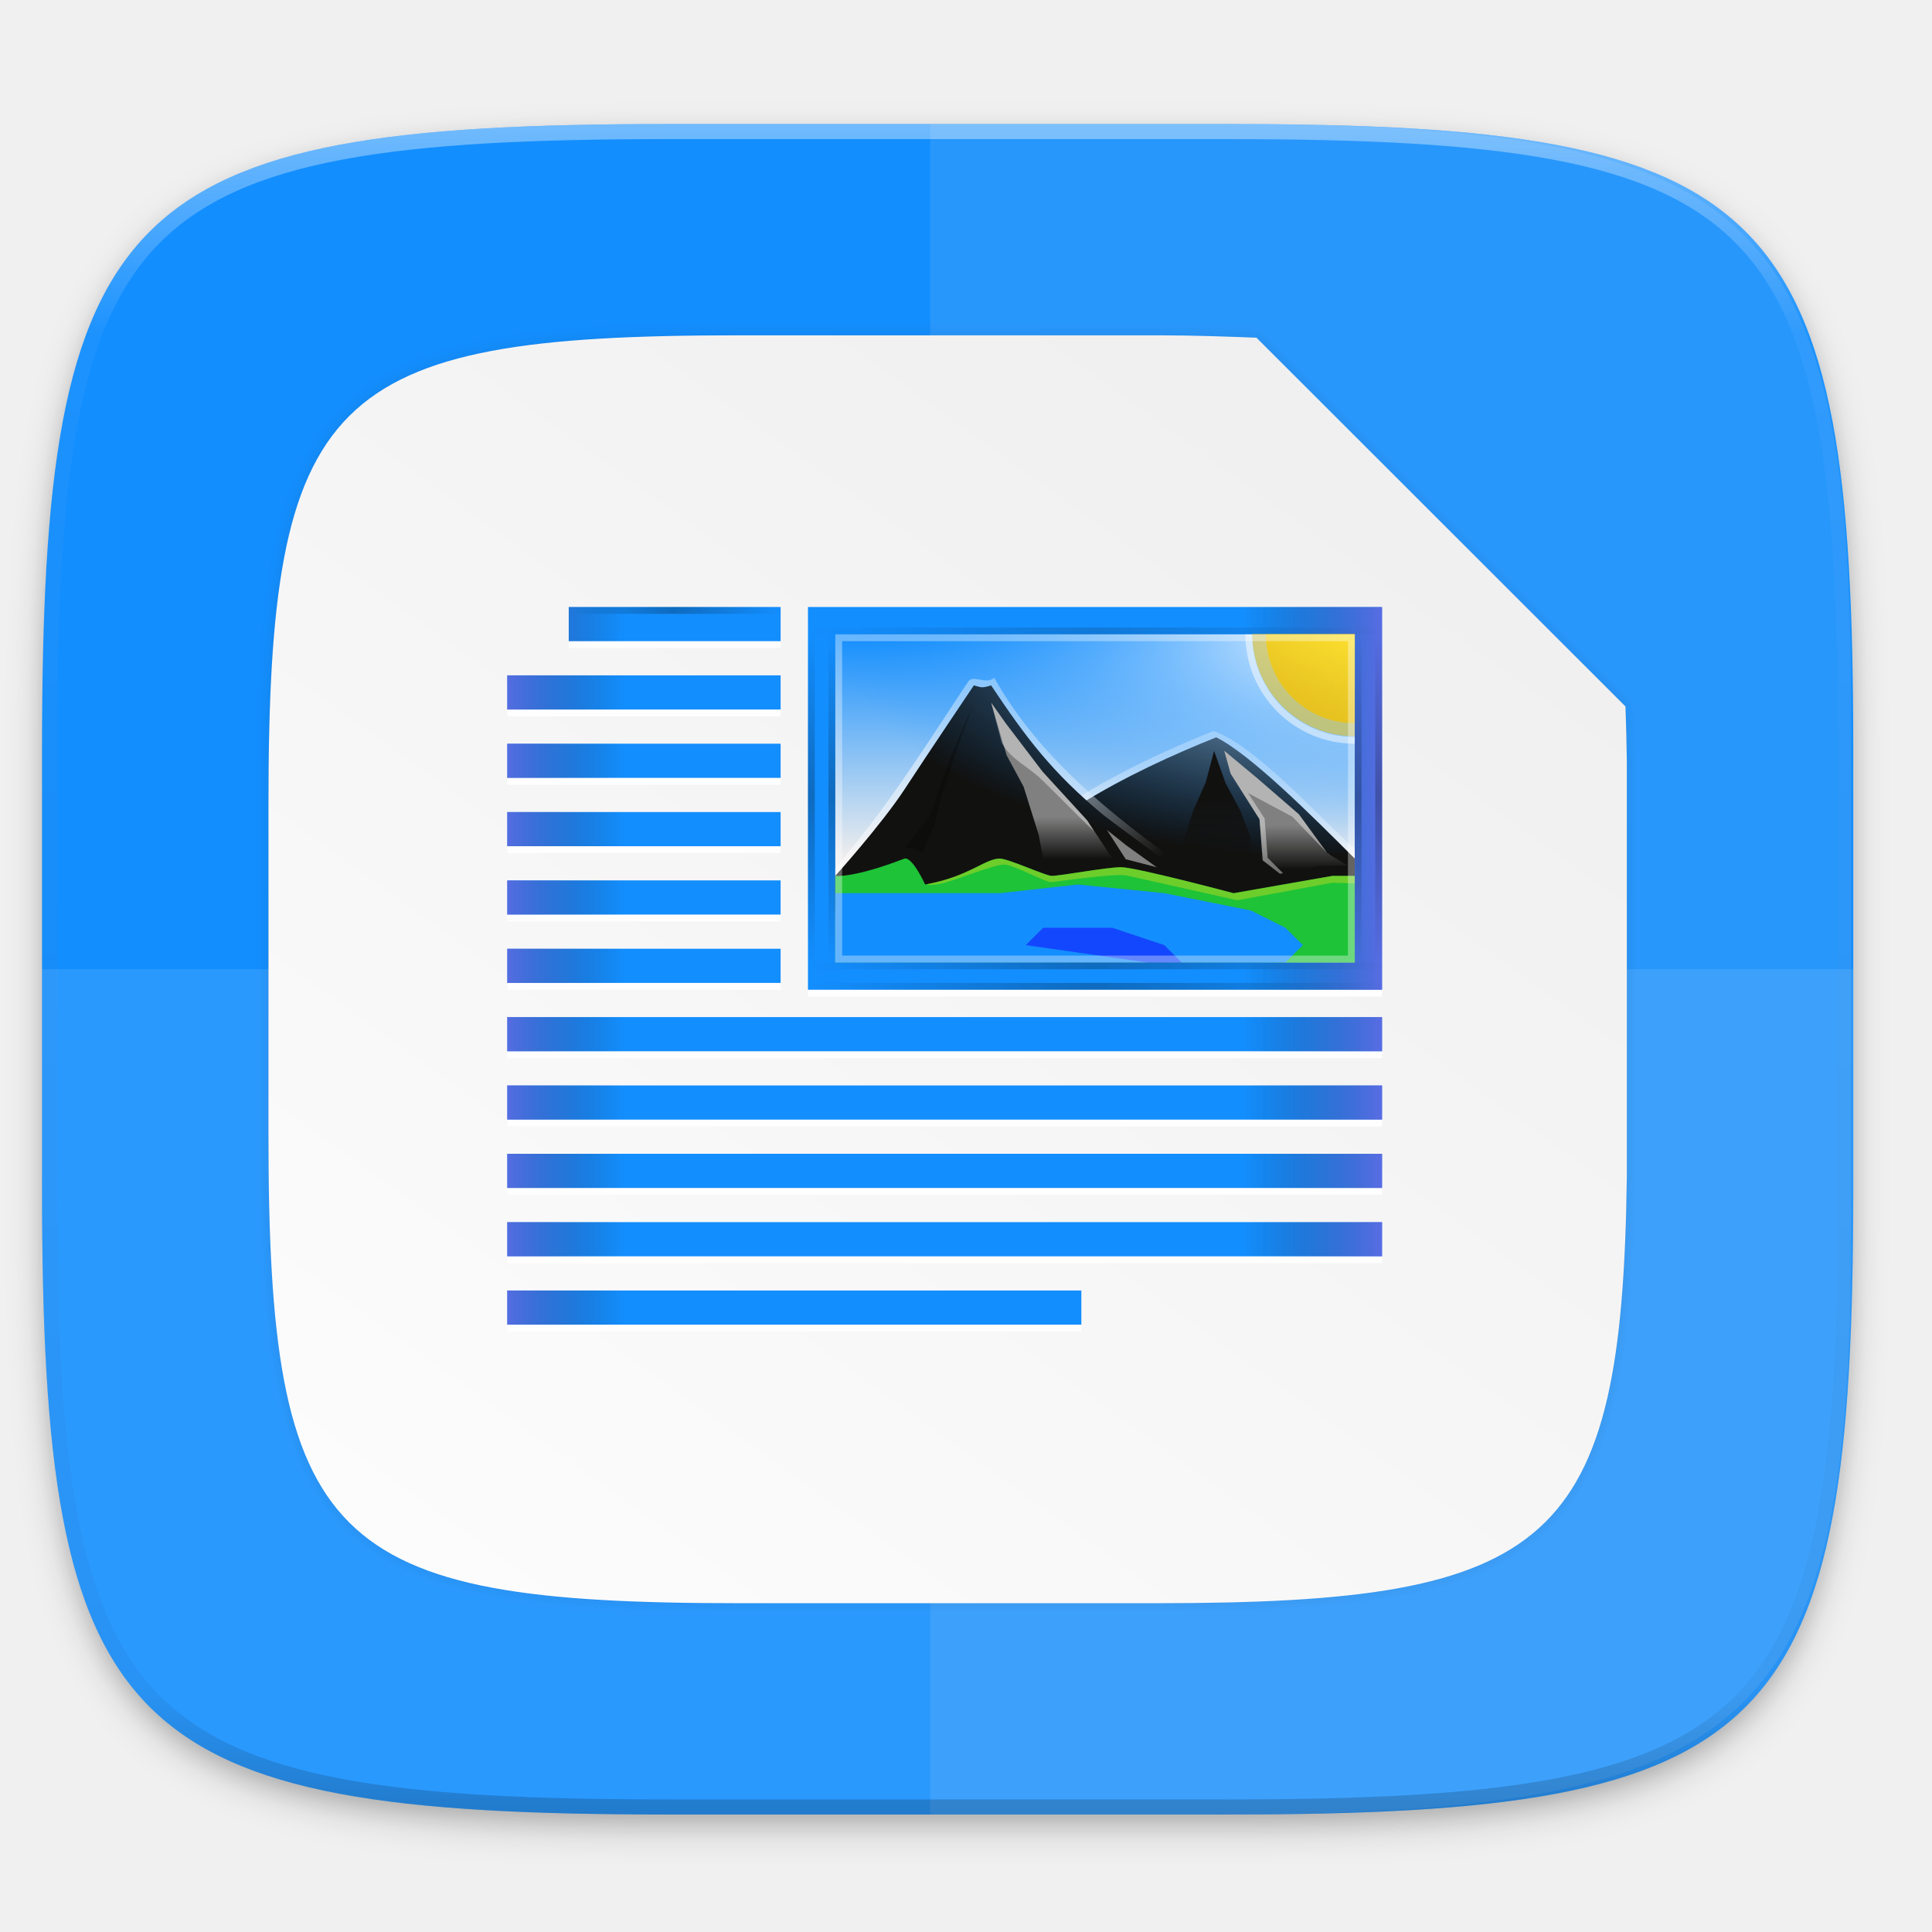
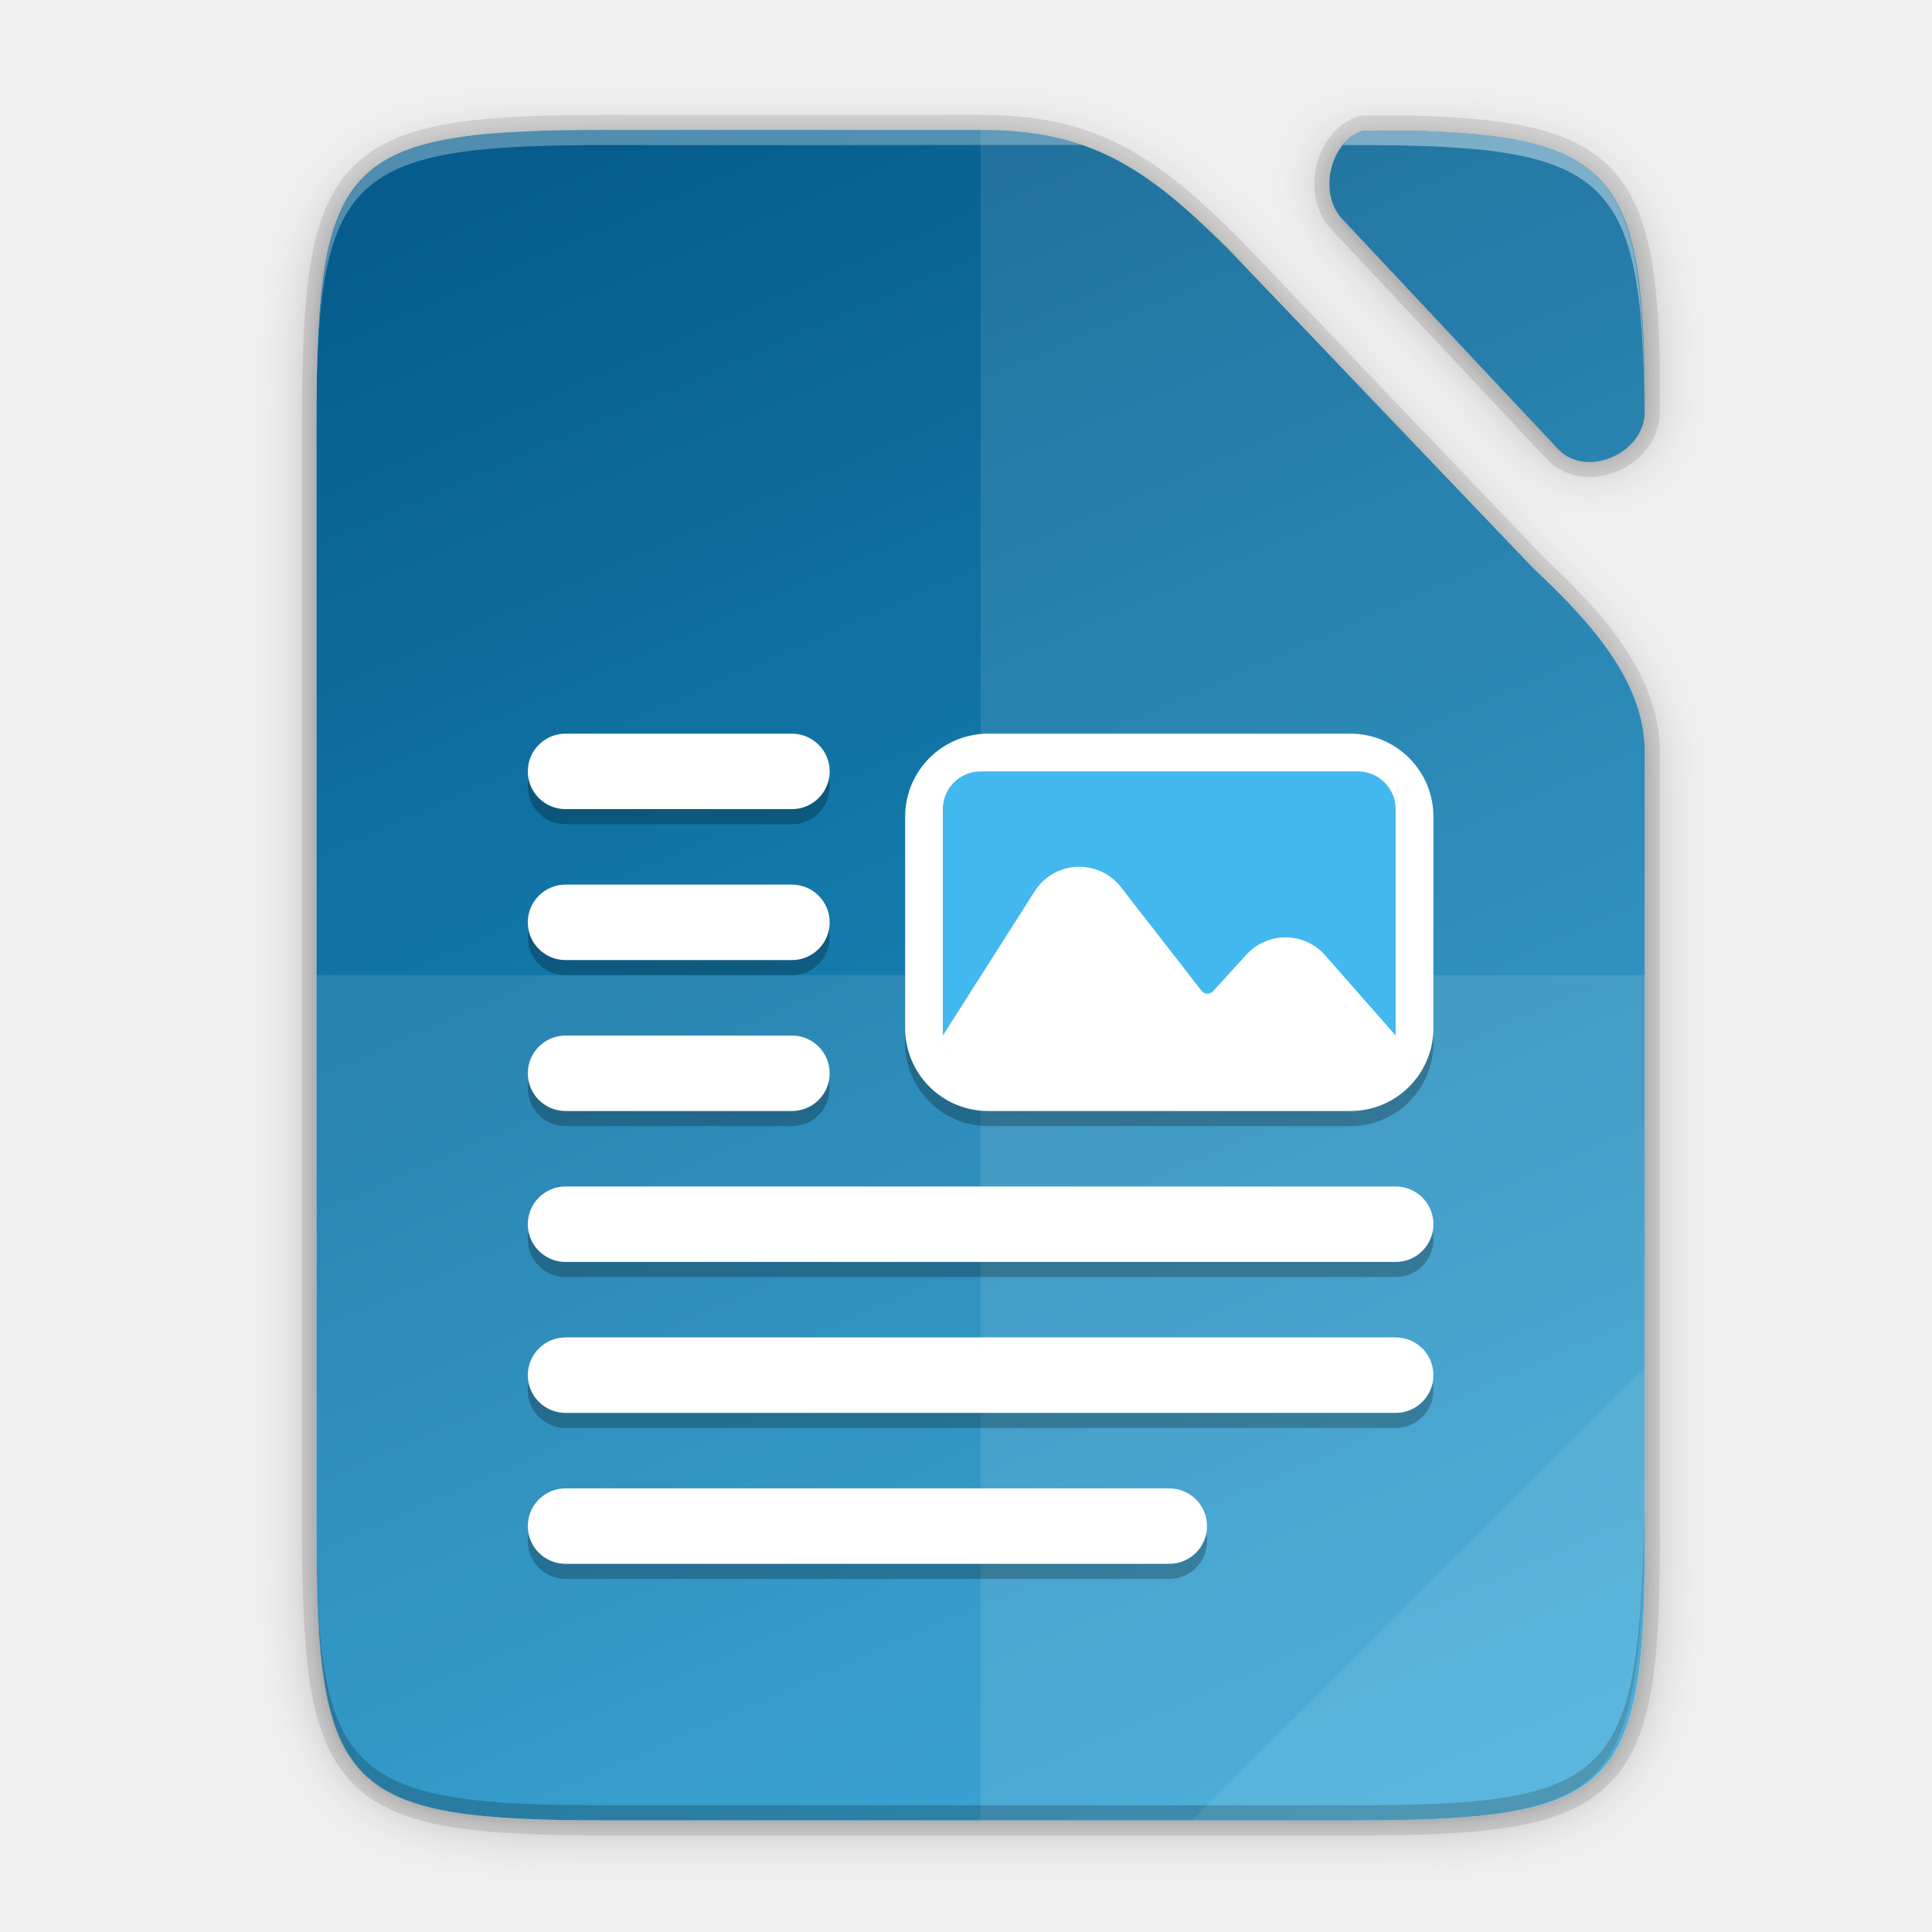
<svg xmlns="http://www.w3.org/2000/svg" xmlns:xlink="http://www.w3.org/1999/xlink" width="256" height="256" version="1.0" enable-background="new" id="svg226">
  <defs id="defs124">
-     <filter id="g" x="-.02" y="-.03" width="1.046" height="1.05" color-interpolation-filters="sRGB">
+     <filter id="g" x="-0.023" y="-0.025" width="1.046" height="1.05" color-interpolation-filters="sRGB">
      <feGaussianBlur stdDeviation="2.32" id="feGaussianBlur2" />
    </filter>
-     <filter id="h" x="-.01" y="-.01" width="1.023" height="1.025" color-interpolation-filters="sRGB">
+     <filter id="h" x="-0.012" y="-0.012" width="1.023" height="1.025" color-interpolation-filters="sRGB">
      <feGaussianBlur stdDeviation="1.16" id="feGaussianBlur5" />
    </filter>
    <linearGradient id="L" x1="296" x2="296" y1="-212" y2="236" gradientUnits="userSpaceOnUse">
      <stop offset="0" stop-color="#FFFEFE" id="stop8" />
      <stop offset=".125" stop-color="#FFFEFE" stop-opacity=".098" id="stop10" />
      <stop offset=".925" stop-opacity=".098" id="stop12" />
      <stop offset="1" stop-opacity=".498" id="stop14" />
    </linearGradient>
    <clipPath id="K">
      <path d="M361.938-212C507.235-212 528-191.287 528-46.125v116.25C528 215.286 507.235 236 361.937 236H214.063C68.766 236 48 215.286 48 70.125v-116.25C48-191.287 68.765-212 214.063-212z" fill="#9F4AC8" id="path17" />
    </clipPath>
    <linearGradient id="f">
      <stop offset="0" stop-opacity="0" id="stop20" />
      <stop offset=".493" id="stop22" />
      <stop offset="1" stop-opacity="0" id="stop24" />
    </linearGradient>
    <linearGradient id="k" x1="58.663" x2="3.612" y1="224.971" y2="301.548" gradientTransform="matrix(2.83677 0 0 2.83465 31.39 -573.782)" gradientUnits="userSpaceOnUse">
      <stop offset="0" stop-color="#EEEDED" id="stop27" />
      <stop offset="1" stop-color="#FFFEFE" id="stop29" />
    </linearGradient>
-     <filter id="j" x="-.01" y="-.01" width="1.023" height="1.025" color-interpolation-filters="sRGB">
+     <filter id="j" x="-0.012" y="-0.012" width="1.023" height="1.025" color-interpolation-filters="sRGB">
      <feGaussianBlur stdDeviation=".87" id="feGaussianBlur32" />
    </filter>
    <linearGradient id="i" x1="120.551" x2="120.468" y1="104.433" y2="238.961" gradientUnits="userSpaceOnUse">
      <stop offset="0" stop-opacity="0" id="stop35" />
      <stop offset=".505" id="stop37" />
      <stop offset="1" stop-opacity="0" id="stop39" />
    </linearGradient>
    <linearGradient id="c">
      <stop offset="0" stop-color="#138EFE" id="stop42" />
      <stop offset="1" stop-color="#138EFE" id="stop44" />
    </linearGradient>
    <linearGradient id="l" x1="298" x2="298" y1="-1587.638" y2="-1507.638" gradientUnits="userSpaceOnUse">
      <stop offset="0" stop-color="#138EFE" id="stop47" />
      <stop offset="1" stop-color="#138EFE" id="stop49" />
    </linearGradient>
    <linearGradient id="m" x1="298" x2="298" y1="-1571.179" y2="-1497.572" gradientUnits="userSpaceOnUse" xlink:href="#a" />
    <linearGradient id="a">
      <stop offset="0" stop-color="#138EFE" id="stop53" />
      <stop offset="1" stop-color="#138EFE" id="stop55" />
    </linearGradient>
    <linearGradient id="n" x1="516.05" x2="495.666" y1="192.985" y2="192.985" gradientTransform="translate(-123 -1753.64)" gradientUnits="userSpaceOnUse" xlink:href="#b" />
    <linearGradient id="b">
      <stop offset="0" stop-color="#9F4AC8" id="stop59" />
      <stop offset="1" stop-color="#111110" stop-opacity="0" id="stop61" />
    </linearGradient>
    <linearGradient id="o" x1="230" x2="230" y1="-581.638" y2="-577.573" gradientTransform="matrix(9.81802 0 0 8 -1867.87 3054.46)" gradientUnits="userSpaceOnUse">
      <stop offset="0" stop-color="#138EFE" id="stop64" />
      <stop offset="1" stop-color="#EEEDED" id="stop66" />
    </linearGradient>
    <linearGradient id="p" x1="345" x2="345" y1="1173" y2="1178" gradientTransform="matrix(-8.86632 0 0 8.1065 3447.88 -11110.2)" gradientUnits="userSpaceOnUse">
      <stop offset="0" stop-color="#111110" id="stop69" />
      <stop offset="1" stop-color="#111110" id="stop71" />
    </linearGradient>
    <linearGradient id="q" x1="346.696" x2="361.368" y1="-1313.519" y2="-1303.796" gradientTransform="translate(0 -263)" gradientUnits="userSpaceOnUse">
      <stop offset="0" stop-color="#FFFEFE" id="stop74" />
      <stop offset="1" stop-color="#FFFEFE" stop-opacity="0" id="stop76" />
    </linearGradient>
    <linearGradient id="r" x1="345" x2="345" y1="1173.911" y2="1178" gradientTransform="matrix(8.86632 0 0 8.1065 -2745.88 -11107.7)" gradientUnits="userSpaceOnUse">
      <stop offset="0" stop-color="#111110" id="stop79" />
      <stop offset="1" stop-color="#111110" id="stop81" />
    </linearGradient>
    <linearGradient id="s" x1="298.188" x2="298.188" y1="-631.149" y2="-634.268" gradientTransform="translate(-398.851 44.412) scale(2.53328)" gradientUnits="userSpaceOnUse">
      <stop offset="0" stop-color="#1EC337" id="stop84" />
      <stop offset="1" stop-color="#1EC337" id="stop86" />
    </linearGradient>
    <linearGradient id="t" x1="345" x2="345" y1="1173" y2="1178" gradientTransform="matrix(8.86632 0 0 8.1065 -2745.88 -11097.6)" gradientUnits="userSpaceOnUse" xlink:href="#c" />
    <linearGradient id="u" x1="337.375" x2="337.375" y1="-1311.359" y2="-1304.402" gradientTransform="translate(0 -263)" gradientUnits="userSpaceOnUse" xlink:href="#d" />
    <linearGradient id="d">
      <stop offset="0" stop-color="#111110" id="stop91" />
      <stop offset="1" stop-color="#111110" stop-opacity=".5" id="stop93" />
    </linearGradient>
    <radialGradient id="v" cx="-1535.304" cy="-842.908" r="10" gradientTransform="matrix(-3.31574 0 0 -7.58441 -3491.73 -6782.31)" gradientUnits="userSpaceOnUse">
      <stop offset="0" stop-color="#FFFEFE" id="stop96" />
      <stop offset="1" stop-color="#138EFE" stop-opacity="0" id="stop98" />
    </radialGradient>
    <linearGradient id="w" x1="337.375" x2="337.375" y1="-1311.359" y2="-1299.649" gradientTransform="translate(0 -263)" gradientUnits="userSpaceOnUse" xlink:href="#d" />
    <linearGradient id="x" x1="349.55" x2="349.55" y1="-1308.946" y2="-1302.726" gradientTransform="translate(0 -263)" gradientUnits="userSpaceOnUse" xlink:href="#e" />
    <linearGradient id="e">
      <stop offset="0" stop-color="gray" id="stop103" />
      <stop offset="1" stop-color="#111110" id="stop105" />
    </linearGradient>
    <linearGradient id="y" x1="349.55" x2="349.55" y1="-1307.696" y2="-1301.226" gradientTransform="translate(0 -263)" gradientUnits="userSpaceOnUse" xlink:href="#e" />
    <linearGradient id="z" x1="337.375" x2="337.375" y1="-1293.638" y2="-1287.512" gradientTransform="translate(0 -263)" gradientUnits="userSpaceOnUse" xlink:href="#c" />
    <linearGradient id="A" x1="445.695" x2="441.388" y1="1103.578" y2="1099.82" gradientUnits="userSpaceOnUse">
      <stop offset="0" stop-color="#F4C200" id="stop110" />
      <stop offset="1" stop-color="#FEDF13" id="stop112" />
    </linearGradient>
    <linearGradient id="B" x1="-17" x2="144" y1="-1194.638" y2="-1194.638" gradientTransform="matrix(.52407 0 0 1 318.409 -356)" gradientUnits="userSpaceOnUse" xlink:href="#f" />
    <linearGradient id="C" x1="-17" x2="144" y1="-1194.638" y2="-1194.638" gradientTransform="matrix(.52407 0 0 1 318.409 -405)" gradientUnits="userSpaceOnUse" xlink:href="#f" />
    <linearGradient id="D" x1="387.495" x2="405.172" y1="192.985" y2="192.985" gradientTransform="translate(-123 -1753.64)" gradientUnits="userSpaceOnUse" xlink:href="#b" />
    <linearGradient id="F" x1="-17" x2="144" y1="-1194.638" y2="-1194.638" gradientTransform="matrix(.29814 0 0 1 -1593.57 881.638)" gradientUnits="userSpaceOnUse" xlink:href="#f" />
    <linearGradient id="G" x1="-17" x2="144" y1="-1194.638" y2="-1194.638" gradientTransform="matrix(.29814 0 0 1 -1593.57 804.638)" gradientUnits="userSpaceOnUse" xlink:href="#f" />
    <linearGradient id="H" x1="-17" x2="144" y1="-1194.638" y2="-1194.638" gradientTransform="matrix(.29814 0 0 1 -1593.57 884.638)" gradientUnits="userSpaceOnUse" xlink:href="#f" />
    <linearGradient id="I" x1="-17" x2="144" y1="-1194.638" y2="-1194.638" gradientTransform="matrix(.52407 0 0 1 318.409 -353)" gradientUnits="userSpaceOnUse" xlink:href="#f" />
    <linearGradient id="J" x1="-17" x2="144" y1="-1194.638" y2="-1194.638" gradientTransform="matrix(.29814 0 0 1 -1593.57 801.638)" gradientUnits="userSpaceOnUse" xlink:href="#f" />
    <linearGradient id="E" x1="-17" x2="144" y1="-1194.638" y2="-1194.638" gradientTransform="matrix(.19255 0 0 1 277.273 -408)" gradientUnits="userSpaceOnUse" xlink:href="#f" />
+     <filter style="color-interpolation-filters:sRGB" id="filter6668" x="-0.055" width="1.109" y="-0.043" height="1.086">
+       <feGaussianBlur stdDeviation="4" id="feGaussianBlur6670" />
+     </filter>
+     <filter style="color-interpolation-filters:sRGB" id="filter6646" x="-0.014" width="1.027" y="-0.011" height="1.022">
+       <feGaussianBlur stdDeviation="1" id="feGaussianBlur6648" />
+     </filter>
+     <linearGradient gradientUnits="userSpaceOnUse" y2="169.669" x2="4.414" y1="386.308" x1="494.345" id="linearGradient4226-1" xlink:href="#linearGradient4338" gradientTransform="matrix(0,-0.453125,-0.453112,0,255.8984,241.2147)" />
+     <linearGradient id="linearGradient4338">
+       <stop style="stop-color:#f2f2f2;stop-opacity:1" offset="0" id="stop4340" />
+       <stop style="stop-color:#ffffff;stop-opacity:1" offset="1" id="stop4342" />
+     </linearGradient>
+     <linearGradient xlink:href="#linearGradient19846" id="linearGradient18820-3" x1="201.078" y1="270" x2="102.922" y2="46" gradientUnits="userSpaceOnUse" gradientTransform="translate(-22.06448,-26.78534)" />
+     <linearGradient id="linearGradient19846">
+       <stop id="stop19848" style="stop-color:#259dd2;stop-opacity:1" offset="0" />
+       <stop id="stop19850" style="stop-color:#065d8d;stop-opacity:1" offset="1" />
+     </linearGradient>
  </defs>
-   <path d="M162.537 62.432c72.648 0 83.031 10.357 83.031 82.937v58.125c0 72.581-10.383 82.938-83.031 82.938H88.599c-72.648 0-83.031-10.357-83.031-82.938V145.37c0-72.58 10.383-82.937 83.031-82.937z" filter="url(#g)" opacity=".2" transform="translate(0 -44)" id="path126" />
-   <path d="M162.537 61.432c72.648 0 83.031 10.357 83.031 82.937v58.125c0 72.581-10.383 82.938-83.031 82.938H88.599c-72.648 0-83.031-10.357-83.031-82.938V144.37c0-72.58 10.383-82.937 83.031-82.937z" filter="url(#h)" opacity=".1" transform="translate(0 -44)" id="path128" />
-   <path d="M162.537 16.432c72.648 0 83.031 10.357 83.031 82.937v58.125c0 72.581-10.383 82.938-83.031 82.938H88.599c-72.648 0-83.031-10.357-83.031-82.938V99.37c0-72.58 10.383-82.937 83.031-82.937z" fill="#138EFE" id="path130" style="fill:#138efe;fill-opacity:1" />
-   <path d="M215.568 199.817v-54.77a315.728 315.728 0 0 0-.18-7.437l-48.9-48.864c-4.153-.151-8.233-.314-13.105-.314H97.888c-54.527 0-62.32 7.767-62.32 62.203v43.594c0 54.435 7.793 62.203 62.32 62.203h55.495c52.446 0 61.558-7.63 62.185-56.615z" fill="url(#i)" filter="url(#filter2182)" opacity=".4" transform="translate(0 -44)" id="path132" />
-   <path d="M5.568 128.432v29.063c0 72.58 10.383 82.937 83.031 82.937h73.938c72.648 0 83.031-10.357 83.031-82.938v-29.062z" fill="#FFFEFE" opacity=".1" id="path134" />
-   <path d="M123.259 240.432h37.68c36.896 0 57.276-3.112 69.136-14.014 11.86-10.902 15.184-29.578 15.184-63.482V93.928c0-33.904-3.324-52.808-15.184-63.71-11.86-10.902-32.24-13.786-69.136-13.786h-37.68z" fill="#EEEDED" opacity=".1" id="path136" />
-   <path d="M215.568 199.817v-54.77a315.728 315.728 0 0 0-.18-7.437l-48.9-48.864c-4.153-.151-8.233-.314-13.105-.314H97.888c-54.527 0-62.32 7.767-62.32 62.203v43.594c0 54.435 7.793 62.203 62.32 62.203h55.495c52.446 0 61.558-7.63 62.185-56.615z" fill="#111110" filter="url(#j)" opacity=".1" transform="translate(0 -44)" id="path138" />
-   <path d="M215.568 199.817v-54.77a315.728 315.728 0 0 0-.18-7.437l-48.9-48.864c-4.153-.151-8.233-.314-13.105-.314H97.888c-54.527 0-62.32 7.767-62.32 62.203v43.594c0 54.435 7.793 62.203 62.32 62.203h55.495c52.446 0 61.558-7.63 62.185-56.615z" fill="url(#k)" transform="translate(0 -44)" id="path140" />
-   <g transform="translate(-172.79 1531.877) scale(.90566)" id="g222">
-     <path fill="#FFFEFE" d="M309-1601.64h84v56h-84zM274-1601.638v5h31v-5zm-9 10v5h40v-5zm0 10v5h40v-5zm0 10v5h40v-5zm0 10v5h40v-5zm0 10v5h40v-5zm0 10v5h128v-5zm0 10v5h128v-5zm0 10v5h128v-5zm0 10v5h128v-5zm0 10v5h84v-5z" id="path142" />
-     <path fill="url(#l)" d="M309-1602.64h84v56h-84z" id="path144" />
-     <g transform="translate(0 -1)" fill="url(#m)" id="g148">
-       <path d="M274-1601.64h31v5h-31zM265-1541.64h128v5H265zM265-1501.64h84v5h-84zM265-1591.64h40v5h-40zM265-1581.64h40v5h-40zM265-1571.64h40v5h-40zM265-1561.64h40v5h-40zM265-1551.64h40v5h-40zM265-1531.64h128v5H265zM265-1521.64h128v5H265zM265-1511.64h128v5H265z" id="path146" />
-     </g>
-     <path d="M373-1602.638v56h20v-56zm0 60v5h20v-5zm0 10v5h20v-5zm0 10v5h20v-5zm0 10v5h20v-5z" fill="url(#n)" opacity=".5" id="path150" />
-     <path fill="url(#o)" d="M313-1598.64h75.998v48H313z" id="path152" />
-     <path d="M368.344-1584.5c-15.065 6.008-29.78 14.22-39.781 27.25 20.479 0 39.955-.988 60.434-.988l.003-9.043c-5.068-4.395-14.402-15.033-20.656-17.219z" fill="#FFFEFE" opacity=".5" id="path154" />
-     <path d="M368.734-1583.57c5.066 2.533 13.871 11.355 20.263 17.733v7.6h-58.264c10.135-12.667 25.334-20.267 38-25.333z" fill="url(#p)" id="path156" />
-     <path d="M350.13-1568.846l.443-3.577 6.653-2.846 3.741-3.496 6.58-2.668-1.718 4.322-2.565 4.493-1.526 4.883-1.056 2.813-10.552-3.924z" fill="#111110" id="path158" />
-     <path d="M332.438-1591.719c-6.45 9.717-11.86 18.514-19.437 27.213l.068 7.035c16.781 0 44.494.221 61.275.221-14.057-10.205-29.375-19.58-38.094-35.031-1.201 1.07-3.041-.52-3.812.562z" fill="url(#q)" opacity=".5" id="path160" />
-     <path d="M352.267-1572.17c-7.583-6.292-11.4-11.4-16.466-19-1.482.447-1.425.277-2.533 0 0 0-6.778 10.07-10.133 15.2-3.356 5.13-10.135 12.666-10.135 12.666v5.066h58.264s-13.92-10.054-18.997-13.933z" fill="url(#r)" id="path162" />
-     <path d="M389-1563.304h-3.266l-14.467 2.533s-14.296-3.8-16.447-3.8c-2.113 0-8.886 1.267-10.153 1.267-.888 0-6.333-2.533-7.62-2.533-2.124 0-4.572 2.691-10.905 3.8 0 0-1.82-4.038-3.007-3.8-7.6 2.929-10.135 2.533-10.135 2.533v12.666h75.997l.002-12.666z" fill="url(#s)" id="path164" />
-     <path d="M313.001-1560.77v10.132h65.866l2.534-2.533-2.534-2.533-5.066-2.534-12.667-2.533-12.666-1.267-11.4 1.267h-24.066z" fill="url(#t)" id="path166" />
-     <path d="M318.068-1565.837l3.61-5.794 4.277-5.063 3.267-5.95 4.046-5.993-2.746 7.568-2.011 6.234-.972 3.933-1.815 4.19c-.73-.533-1.654-.553-2.487-.823l-2.378.932-2.791.766z" fill="#111110" id="path168" />
-     <path d="M327.361-1565.725l2.724-6.879 1.329-7.1 1.92-4.384 1.2-4.549 1.665 4.68.473 4.47 2.014 3.982 1.997 4.575.373 3.231-3.353.942-3.186-1.243-3.522 2.285h-3.634z" fill="url(#u)" id="path170" />
-     <path d="M360.013-1564.566l-4.438-3.198-2.834-2.261 2.753 4.289 4.519 1.17z" fill="gray" id="path172" />
-     <path transform="matrix(0 -1 -1 0 0 0)" fill="url(#v)" d="M1566.64-389h32v76h-32z" id="path174" />
-     <path d="M389-1583.72a15 15 0 0 1-15-15h15z" fill="#F4C200" opacity=".5" id="path176" />
-     <path d="M363.73-1567.617l1.566-5.042 1.922-4.384 1.199-4.548 1.665 4.68 2.136 3.995 1.539 3.982-.22 4.258 2.115 2.123-4.354-.236-8.787-1.818 1.22-3.01z" fill="url(#w)" id="path178" />
-     <path d="M353.534-1565.837l-3.689-5.59-6.54-7.133-5.412-7.115-2.092-2.962 2.267 7.689 2.486 4.61 2.206 7.045.64 3.456 2.278.763 3.48-.807c1.462-.144 2.923.026 4.376.044z" fill="url(#x)" id="path180" />
-     <path d="M387.97-1564.808l-2.975-1.79-4.166-5.708-6.125-5.295-4.783-3.99.921 3.334 4.228 6.67.464 6.015 2.541 1.951 5.7-1.108 4.196-.078z" fill="url(#y)" id="path182" />
-     <path d="M313.027-1558.171l-.026 7.533h63.332v-2.533l-2.533-2.533-12.666-2.534-12.667-1.266-12.666 1.266-13.71.378z" fill="url(#z)" id="path184" />
-     <path d="M348.502-1560.705l-12.72 1.442-13.57 1.038-8.275.029 8.157.34 13.984-.022 12.39-1.281 12.688 1.209 5.644 1.101 6.95 1.618 2.281 2.187.313 2.407h1.156l.205-2.788-3.411-3.261-13.2-2.482z" fill="#138EFE" id="path186" />
-     <path d="M340.868-1553.171l2.533-2.533h10.133l7.6 2.533 2.533 2.533h-5.066l-17.733-2.533z" fill="#1300FE" opacity=".5" id="path188" />
-     <path d="M335.813-1588.638l1.562 5.906c1.284 2.378 3.804 3.385 5.884 5.411 3.003 2.926 6.339 6.382 7.616 7.496l-1.031-1.594-6.531-7.156-5.407-7.094z" fill="#FFFEFE" opacity=".4" id="path190" />
-     <path d="M333.281-1588.638l-3.27 7.613-3.261 9.137-3.574 4.373c.514.115 2.106.496 2.543.815l1.812-4.188.969-3.937 2.031-6.25z" opacity=".25" id="path192" />
-     <path d="M337.031-1565.825c-2.069 0-4.433 2.53-10.406 3.687l-.219.125c.108.037.487.105 1.813-.094 1.768-.265 8.06-2.932 9.562-2.844 1.503.089 5.991 2.651 6.875 2.563.884-.089 9.378-1.322 10.969-.969 1.591.354 16.188 3.625 16.188 3.625l13.937-2.562 3.25.094v-1.094h-3.281l-14.438 2.531s-14.318-3.812-16.469-3.812c-2.113 0-8.888 1.28-10.156 1.28-.888 0-6.337-2.53-7.625-2.53z" fill="#FEDF13" opacity=".35" id="path194" />
-     <path transform="matrix(0 1.71401 -2.77333 0 3438.8 -2354.84)" d="M448.772 1099.688a7.585 4.688 0 0 1-7.585 4.687v-4.688z" fill="url(#A)" opacity=".74" id="path196" />
-     <path d="M373-1598.638c0 8.843 7.157 16 16 16v-.988c-8.297 0-15.012-6.714-15.012-15.012z" fill="#FFFEFE" opacity=".5" id="path198" />
-     <path d="M369.906-1581.607l.938 3.344 4.219 6.688.468 6 2.531 1.968.438-.094-2.25-2.25-.438-5.75-2.412-3.709 6.475 3.46 5.125 5.343-4.156-5.687-6.125-5.313zm15.094 15l.25.282-.063-.157z" fill="#FFFEFE" opacity=".4" id="path200" />
-     <path fill="url(#B)" opacity=".25" d="M309.5-1550.64h84.375v1H309.5z" id="path202" />
-     <path fill="url(#C)" opacity=".15" d="M309.5-1599.64h84.375v1H309.5z" id="path204" />
-     <path d="M313-1598.638v48h76v-48zm1 1h74v46h-74z" fill="#FFFEFE" opacity=".35" id="path206" />
-     <path d="M274-1602.638v5h9v-5zm-9 10v5h18v-5zm0 10v5h18v-5zm0 10v5h18v-5zm0 10v5h18v-5zm0 10v5h18v-5zm0 10v5h18v-5zm0 10v5h18v-5zm0 10v5h18v-5zm0 10v5h18v-5zm0 10v5h18v-5z" fill="url(#D)" opacity=".5" id="path208" />
-     <path fill="url(#E)" opacity=".25" d="M274-1602.64h31v1h-31z" id="path210" />
-     <path transform="rotate(90)" fill="url(#F)" opacity=".25" d="M-1598.64-313h48v1h-48z" id="path212" />
-     <path transform="rotate(90)" fill="url(#G)" opacity=".25" d="M-1598.64-390h48v1h-48z" id="path214" />
-     <path transform="rotate(90)" fill="url(#H)" opacity=".25" d="M-1598.64-310h48v1h-48z" id="path216" />
-     <path fill="url(#I)" opacity=".25" d="M309.5-1547.64h84.375v1H309.5z" id="path218" />
-     <path transform="rotate(90)" fill="url(#J)" opacity=".25" d="M-1598.64-393h48v1h-48z" id="path220" />
-   </g>
-   <path transform="matrix(.5 0 0 .5 -18.432 122.432)" d="M361.938-212C507.235-212 528-191.287 528-46.125v116.25C528 215.286 507.235 236 361.937 236H214.063C68.766 236 48 215.286 48 70.125v-116.25C48-191.287 68.765-212 214.063-212z" clip-path="url(#K)" id="path224" stroke-linejoin="round" stroke-linecap="round" stroke-width="8" stroke="url(#L)" fill="none" opacity=".4" />
+   <path style="color:#000000;display:inline;overflow:visible;visibility:visible;opacity:0.3;fill:#000000;fill-opacity:1;fill-rule:nonzero;stroke:none;stroke-width:1;marker:none;filter:url(#filter6668);enable-background:accumulate" d="m 80.857,19.215 c -35.297,0 -38.922,3.626 -38.922,38.994 v 71.006 2 71.006 c 0,35.369 3.625,38.994 38.922,38.994 h 98.156 c 35.297,0 39.095,-3.626 38.922,-38.994 V 101.455 c -0.044,-9.733 -8.179,-17.956 -14.762,-24.162 l -0.049,-0.051 L 162.602,34.834 C 151.925,24.273 144.544,19.215 129.936,19.215 Z m 96.982,0.09 c -2.169,2.776 -2.385,7.404 0.209,9.912 l 28.496,30.387 c 3.723,3.695 11.117,0.569 11.381,-4.777 -0.115,-29.585 -4.142,-34.876 -31.359,-35.521 z" id="path5316-1" />
+   <path style="color:#000000;display:inline;overflow:visible;visibility:visible;opacity:0.1;fill:#000000;fill-opacity:1;fill-rule:nonzero;stroke:none;stroke-width:1;marker:none;filter:url(#filter6646);enable-background:accumulate" d="m 80.857,18.215 c -35.297,0 -38.922,3.626 -38.922,38.994 v 72.006 1 72.006 c 0,35.369 3.625,38.994 38.922,38.994 h 98.156 c 35.297,0 39.095,-3.626 38.922,-38.994 V 100.455 c -0.044,-9.733 -8.179,-17.956 -14.762,-24.162 l -0.049,-0.051 L 162.602,33.834 C 151.925,23.273 144.544,18.215 129.936,18.215 Z m 97.969,0.09 c -3.04,2.502 -3.721,8.066 -0.777,10.912 l 28.496,30.387 c 3.728,3.701 11.14,0.561 11.385,-4.799 -0.032,-30.449 -3.849,-35.847 -31.363,-36.5 z" id="path5316-84" />
+   <path style="color:#000000;display:inline;overflow:visible;visibility:visible;opacity:0.1;fill:none;fill-opacity:1;fill-rule:nonzero;stroke:#000000;stroke-width:4;stroke-miterlimit:4;stroke-dasharray:none;marker:none;enable-background:accumulate" d="m 80.857,17.215 c -2.176,0 -4.226,0.015 -6.168,0.049 -29.482,0.528 -32.668,5.787 -32.668,38.945 v 73.006 73.006 c 0,33.158 3.186,38.417 32.668,38.945 1.942,0.034 3.992,0.049 6.168,0.049 0.03,1e-5 0.056,0 0.086,0 h 98.07 c 2.206,0 4.289,-0.014 6.256,-0.049 29.5,-0.528 32.828,-5.788 32.666,-38.945 V 99.455 c -0.044,-9.733 -8.179,-17.956 -14.762,-24.162 l -0.049,-0.051 -40.523,-42.408 C 151.925,22.273 144.544,17.215 129.936,17.215 Z m 99.732,0.09 c -4.475,1.492 -5.991,8.577 -2.541,11.912 l 28.496,30.387 c 3.741,3.713 11.194,0.541 11.391,-4.852 v -7.191 c -0.638,-24.955 -5.766,-29.651 -31.283,-30.256 h -3.953 z" id="path5316-3" />
+   <path style="color:#000000;display:inline;overflow:visible;visibility:visible;fill:url(#linearGradient4226-1);fill-opacity:1;fill-rule:nonzero;stroke:none;stroke-width:1;marker:none;enable-background:accumulate" d="m 80.857,17.215 c -35.297,0 -38.922,3.626 -38.922,38.994 v 73.006 73.006 c 0,35.369 3.625,38.994 38.922,38.994 h 98.156 c 35.297,0 39.095,-3.626 38.922,-38.994 V 99.455 c -0.044,-9.733 -8.179,-17.956 -14.762,-24.162 l -0.049,-0.051 L 162.602,32.834 C 151.925,22.273 144.544,17.215 129.936,17.215 Z" id="path5316" />
+   <path style="color:#000000;display:inline;overflow:visible;visibility:visible;fill:url(#linearGradient18820-3);fill-opacity:1;fill-rule:nonzero;stroke:none;stroke-width:1;marker:none;enable-background:accumulate" d="m 80.857,17.215 c -35.297,0 -38.922,3.626 -38.922,38.994 v 73.006 73.006 c 0,35.369 3.625,38.994 38.922,38.994 h 98.156 c 15.442,0 24.856,-0.695 30.545,-4.438 0.406,-0.267 0.795,-0.548 1.164,-0.848 2.215,-1.796 3.776,-4.183 4.865,-7.346 1.997,-5.798 2.407,-14.205 2.348,-26.363 V 99.455 c -0.044,-9.733 -8.179,-17.956 -14.762,-24.162 l -0.049,-0.051 L 162.602,32.834 C 151.925,22.273 144.544,17.215 129.936,17.215 Z m 99.732,0.09 c -4.475,1.492 -5.991,8.577 -2.541,11.912 l 28.496,30.387 c 3.734,3.706 11.161,0.553 11.387,-4.82 0.048,-31.329 -3.553,-36.819 -31.365,-37.479 h -3.867 z" id="rect4158-92-3" />
+   <path id="rect4396" style="display:inline;opacity:0.1;fill:#ffffff;fill-opacity:1;stroke-width:2;stroke-linejoin:round;stroke-dasharray:3, 3;enable-background:new" d="M 129.936,17.215 V 241.215 h 49.078 c 15.442,0 24.856,-0.695 30.545,-4.438 0.406,-0.267 0.795,-0.548 1.164,-0.848 2.215,-1.796 3.776,-4.183 4.865,-7.346 1.997,-5.798 2.407,-14.205 2.348,-26.363 V 99.455 c -0.044,-9.733 -8.179,-17.956 -14.762,-24.162 l -0.049,-0.051 L 162.602,32.834 C 151.925,22.273 144.544,17.215 129.936,17.215 Z m 50.654,0.09 c -4.475,1.492 -5.991,8.577 -2.541,11.912 l 28.496,30.387 c 3.734,3.706 11.161,0.553 11.387,-4.82 0.048,-31.329 -3.553,-36.819 -31.365,-37.479 h -3.867 z" />
+   <path style="color:#000000;display:inline;overflow:visible;visibility:visible;opacity:0.1;fill:#ffffff;fill-opacity:1;fill-rule:nonzero;stroke:none;stroke-width:1;marker:none;enable-background:accumulate" d="m 41.936,129.215 v 73.007 c -0.173,35.368 3.625,38.993 38.922,38.993 h 98.156 c 35.297,0 38.004,-3.637 38.922,-38.993 v -73.007 z" id="path4255" />
+   <path id="path419" style="clip-rule:evenodd;display:inline;opacity:0.25;fill:#000000;fill-rule:nonzero;enable-background:new" d="m 74.936,99.215 c -2.761,0 -5,2.239 -5,5 0,2.761 2.239,5 5,5 h 30 c 2.761,0 5,-2.239 5,-5 0,-2.761 -2.239,-5 -5,-5 z m 56,0 c -6.075,0 -11,4.925 -11,11 v 28 c 0,6.075 4.925,11 11,11 h 48 c 6.075,0 11,-4.925 11,-11 v -28 c 0,-6.075 -4.925,-11 -11,-11 z M 74.936,119.215 c -2.761,0 -5,2.239 -5,5 0,2.761 2.239,5 5,5 h 30 c 2.761,0 5,-2.239 5,-5 0,-2.761 -2.239,-5 -5,-5 z m 0,20 c -2.761,0 -5,2.239 -5,5 0,2.761 2.239,5 5,5 h 30 c 2.761,0 5,-2.239 5,-5 0,-2.761 -2.239,-5 -5,-5 z m 0,20 c -2.761,0 -5,2.239 -5,5 0,2.761 2.239,5 5,5 H 184.936 c 2.761,0 5,-2.239 5,-5 0,-2.761 -2.239,-5 -5,-5 z m 0,20 c -2.761,0 -5,2.239 -5,5 0,2.761 2.239,5 5,5 H 184.936 c 2.761,0 5,-2.239 5,-5 0,-2.761 -2.239,-5 -5,-5 z m 0,20 c -2.761,0 -5,2.239 -5,5 0,2.761 2.239,5 5,5 h 80 c 2.761,0 5,-2.239 5,-5 0,-2.761 -2.239,-5 -5,-5 z" />
+   <path d="m 74.936,97.215 c -2.761,0 -5,2.239 -5,5 0,2.761 2.239,5 5,5 h 30 c 2.761,0 5,-2.239 5,-5 0,-2.761 -2.239,-5 -5,-5 z m 56,0 c -6.075,0 -11,4.925 -11,11 v 28 c 0,6.075 4.925,11 11,11 h 48 c 6.075,0 11,-4.925 11,-11 v -28 c 0,-6.075 -4.925,-11 -11,-11 z M 74.936,117.215 c -2.761,0 -5,2.239 -5,5 0,2.761 2.239,5 5,5 h 30 c 2.761,0 5,-2.239 5,-5 0,-2.761 -2.239,-5 -5,-5 z m 0,20 c -2.761,0 -5,2.239 -5,5 0,2.761 2.239,5 5,5 h 30 c 2.761,0 5,-2.239 5,-5 0,-2.761 -2.239,-5 -5,-5 z m 0,20 c -2.761,0 -5,2.239 -5,5 0,2.761 2.239,5 5,5 H 184.936 c 2.761,0 5,-2.239 5,-5 0,-2.761 -2.239,-5 -5,-5 z m 0,20 c -2.761,0 -5,2.239 -5,5 0,2.761 2.239,5 5,5 H 184.936 c 2.761,0 5,-2.239 5,-5 0,-2.761 -2.239,-5 -5,-5 z m 0,20 c -2.761,0 -5,2.239 -5,5 0,2.761 2.239,5 5,5 h 80 c 2.761,0 5,-2.239 5,-5 0,-2.761 -2.239,-5 -5,-5 z" style="clip-rule:evenodd;display:inline;fill:#ffffff;fill-rule:nonzero;enable-background:new" id="path162" />
+   <path id="path166" style="clip-rule:evenodd;display:inline;fill:#43b8ef;fill-opacity:1;fill-rule:nonzero;enable-background:new" d="m 129.93,102.215 c -2.761,0 -5,2.239 -5,5 v 30 c 0,2.417 1.716,4.432 3.994,4.898 -2.276,-0.468 -3.988,-2.484 -3.988,-4.898 l 12.168,-19.119 c 2.599,-4.084 8.458,-4.36 11.43,-0.539 l 10.674,13.723 c 0.38,0.489 1.111,0.517 1.529,0.059 l 4.426,-4.85 c 2.811,-3.08 7.675,-3.036 10.428,0.096 l 9.34,10.627 v -29.996 c 0,-2.761 -2.239,-5 -5,-5 z m 54.986,35.275 c -0.014,0.258 -0.044,0.513 -0.096,0.76 0.052,-0.247 0.082,-0.501 0.096,-0.76 z m -0.328,1.506 c -0.023,0.061 -0.035,0.126 -0.06,0.186 0.025,-0.059 0.037,-0.125 0.06,-0.186 z m -0.473,0.941 c -0.016,0.025 -0.028,0.053 -0.045,0.078 0.017,-0.025 0.029,-0.053 0.045,-0.078 z m -0.564,0.709 c -0.033,0.035 -0.059,0.077 -0.094,0.111 0.035,-0.034 0.06,-0.076 0.094,-0.111 z m -0.678,0.594 c -0.055,0.04 -0.102,0.089 -0.158,0.127 0.056,-0.038 0.103,-0.087 0.158,-0.127 z m -0.814,0.484 c -0.065,0.031 -0.123,0.072 -0.189,0.1 0.066,-0.028 0.125,-0.069 0.189,-0.1 z" />
+   <path style="color:#000000;display:inline;overflow:visible;visibility:visible;opacity:0.3;fill:#ffffff;fill-opacity:1;fill-rule:nonzero;stroke:none;stroke-width:1;marker:none;enable-background:accumulate" d="m 80.857,17.215 c -2.508,0 -4.812,0.026 -7.012,0.072 -1.569,0.033 -3.086,0.077 -4.506,0.143 -0.893,0.041 -1.761,0.088 -2.598,0.145 -0.074,0.005 -0.155,0.009 -0.229,0.014 -0.04,0.003 -0.074,0.007 -0.113,0.01 -1.116,0.079 -2.17,0.179 -3.188,0.291 -0.281,0.031 -0.566,0.06 -0.84,0.094 -0.276,0.034 -0.548,0.069 -0.816,0.105 -0.386,0.052 -0.763,0.108 -1.135,0.166 -0.245,0.039 -0.494,0.076 -0.732,0.117 -0.387,0.067 -0.757,0.143 -1.127,0.217 -0.508,0.102 -1.001,0.211 -1.479,0.328 -0.191,0.047 -0.386,0.092 -0.572,0.141 -0.325,0.086 -0.638,0.178 -0.949,0.271 -0.174,0.052 -0.348,0.105 -0.518,0.16 -0.332,0.107 -0.657,0.219 -0.973,0.336 -0.081,0.03 -0.159,0.061 -0.238,0.092 -1.56,0.601 -2.923,1.325 -4.107,2.205 -0.002,0.001 -0.002,0.003 -0.004,0.004 -5.394,4.014 -7.137,11.222 -7.615,23.92 -0.023,0.606 -0.041,1.232 -0.059,1.863 -0.03,1.105 -0.059,2.21 -0.074,3.395 C 42.453,22.389 48.021,19.215 80.857,19.215 H 143.387 c -0.86,-0.295 -1.746,-0.553 -2.654,-0.783 -0.157,-0.04 -0.312,-0.082 -0.471,-0.119 -0.388,-0.092 -0.782,-0.177 -1.18,-0.258 -0.284,-0.057 -0.572,-0.109 -0.861,-0.16 -0.332,-0.059 -0.662,-0.122 -1.002,-0.174 -0.615,-0.092 -1.243,-0.172 -1.887,-0.238 -0.255,-0.027 -0.519,-0.046 -0.779,-0.068 -0.493,-0.043 -0.995,-0.079 -1.506,-0.107 -0.261,-0.015 -0.521,-0.03 -0.787,-0.041 -0.757,-0.03 -1.525,-0.051 -2.324,-0.051 z" id="path7814" />
+   <path style="color:#000000;display:inline;overflow:visible;visibility:visible;opacity:0.4;fill:#ffffff;fill-opacity:1;fill-rule:nonzero;stroke:none;stroke-width:1;marker:none;enable-background:accumulate" d="m 180.59,17.305 c -1.071,0.357 -1.967,1.04 -2.672,1.91 h 1.096 c 34.153,4e-6 38.641,3.485 38.896,35.746 0.003,-0.038 0.012,-0.075 0.014,-0.113 -0.054,-17.792 -1.167,-27.312 -7.195,-32.285 -0.061,-0.05 -0.123,-0.099 -0.186,-0.148 -0.269,-0.215 -0.551,-0.419 -0.84,-0.617 -0.151,-0.103 -0.304,-0.203 -0.461,-0.301 -0.203,-0.129 -0.414,-0.252 -0.627,-0.373 -0.238,-0.134 -0.479,-0.269 -0.729,-0.395 -0.142,-0.072 -0.29,-0.14 -0.436,-0.209 -0.331,-0.156 -0.666,-0.307 -1.018,-0.449 -0.047,-0.019 -0.097,-0.038 -0.145,-0.057 -4.598,-1.816 -10.951,-2.501 -19.707,-2.709 h -0.019 -3.863 z" id="path7812" />
+   <path style="color:#000000;display:inline;overflow:visible;visibility:visible;opacity:0.3;fill:#ffffff;fill-opacity:1;fill-rule:nonzero;stroke:none;stroke-width:1;marker:none;enable-background:accumulate" d="m 41.947,54.756 c -0.003,0.491 -0.012,0.94 -0.012,1.453 v 2 c -0.006,-1.218 0.006,-2.315 0.012,-3.453 z" id="rect4158-92-3-3" />
+   <path style="color:#000000;display:inline;overflow:visible;visibility:visible;opacity:0.2;fill:#000000;fill-opacity:1;fill-rule:nonzero;stroke:none;stroke-width:1;marker:none;enable-background:accumulate" d="m 41.936,200.221 v 2 c -0.173,35.368 3.625,38.994 38.922,38.994 h 98.156 c 35.297,0 38.004,-3.638 38.922,-38.994 v -2 c -0.918,35.357 -3.625,38.994 -38.922,38.994 H 80.858 c -35.297,0 -39.095,-3.626 -38.922,-38.994 z" id="path945" />
+   <path style="color:#000000;display:inline;overflow:visible;visibility:visible;opacity:0.08;fill:#ffffff;fill-opacity:1;fill-rule:nonzero;stroke:none;stroke-width:8;stroke-linecap:butt;stroke-linejoin:miter;stroke-miterlimit:4;stroke-dasharray:none;stroke-dashoffset:0;stroke-opacity:1;marker:none;enable-background:accumulate" d="m 157.936,241.215 60,-60 v 22.484 c -0.052,33.996 -3.803,37.516 -38.174,37.516 z" id="path4254" />
</svg>
